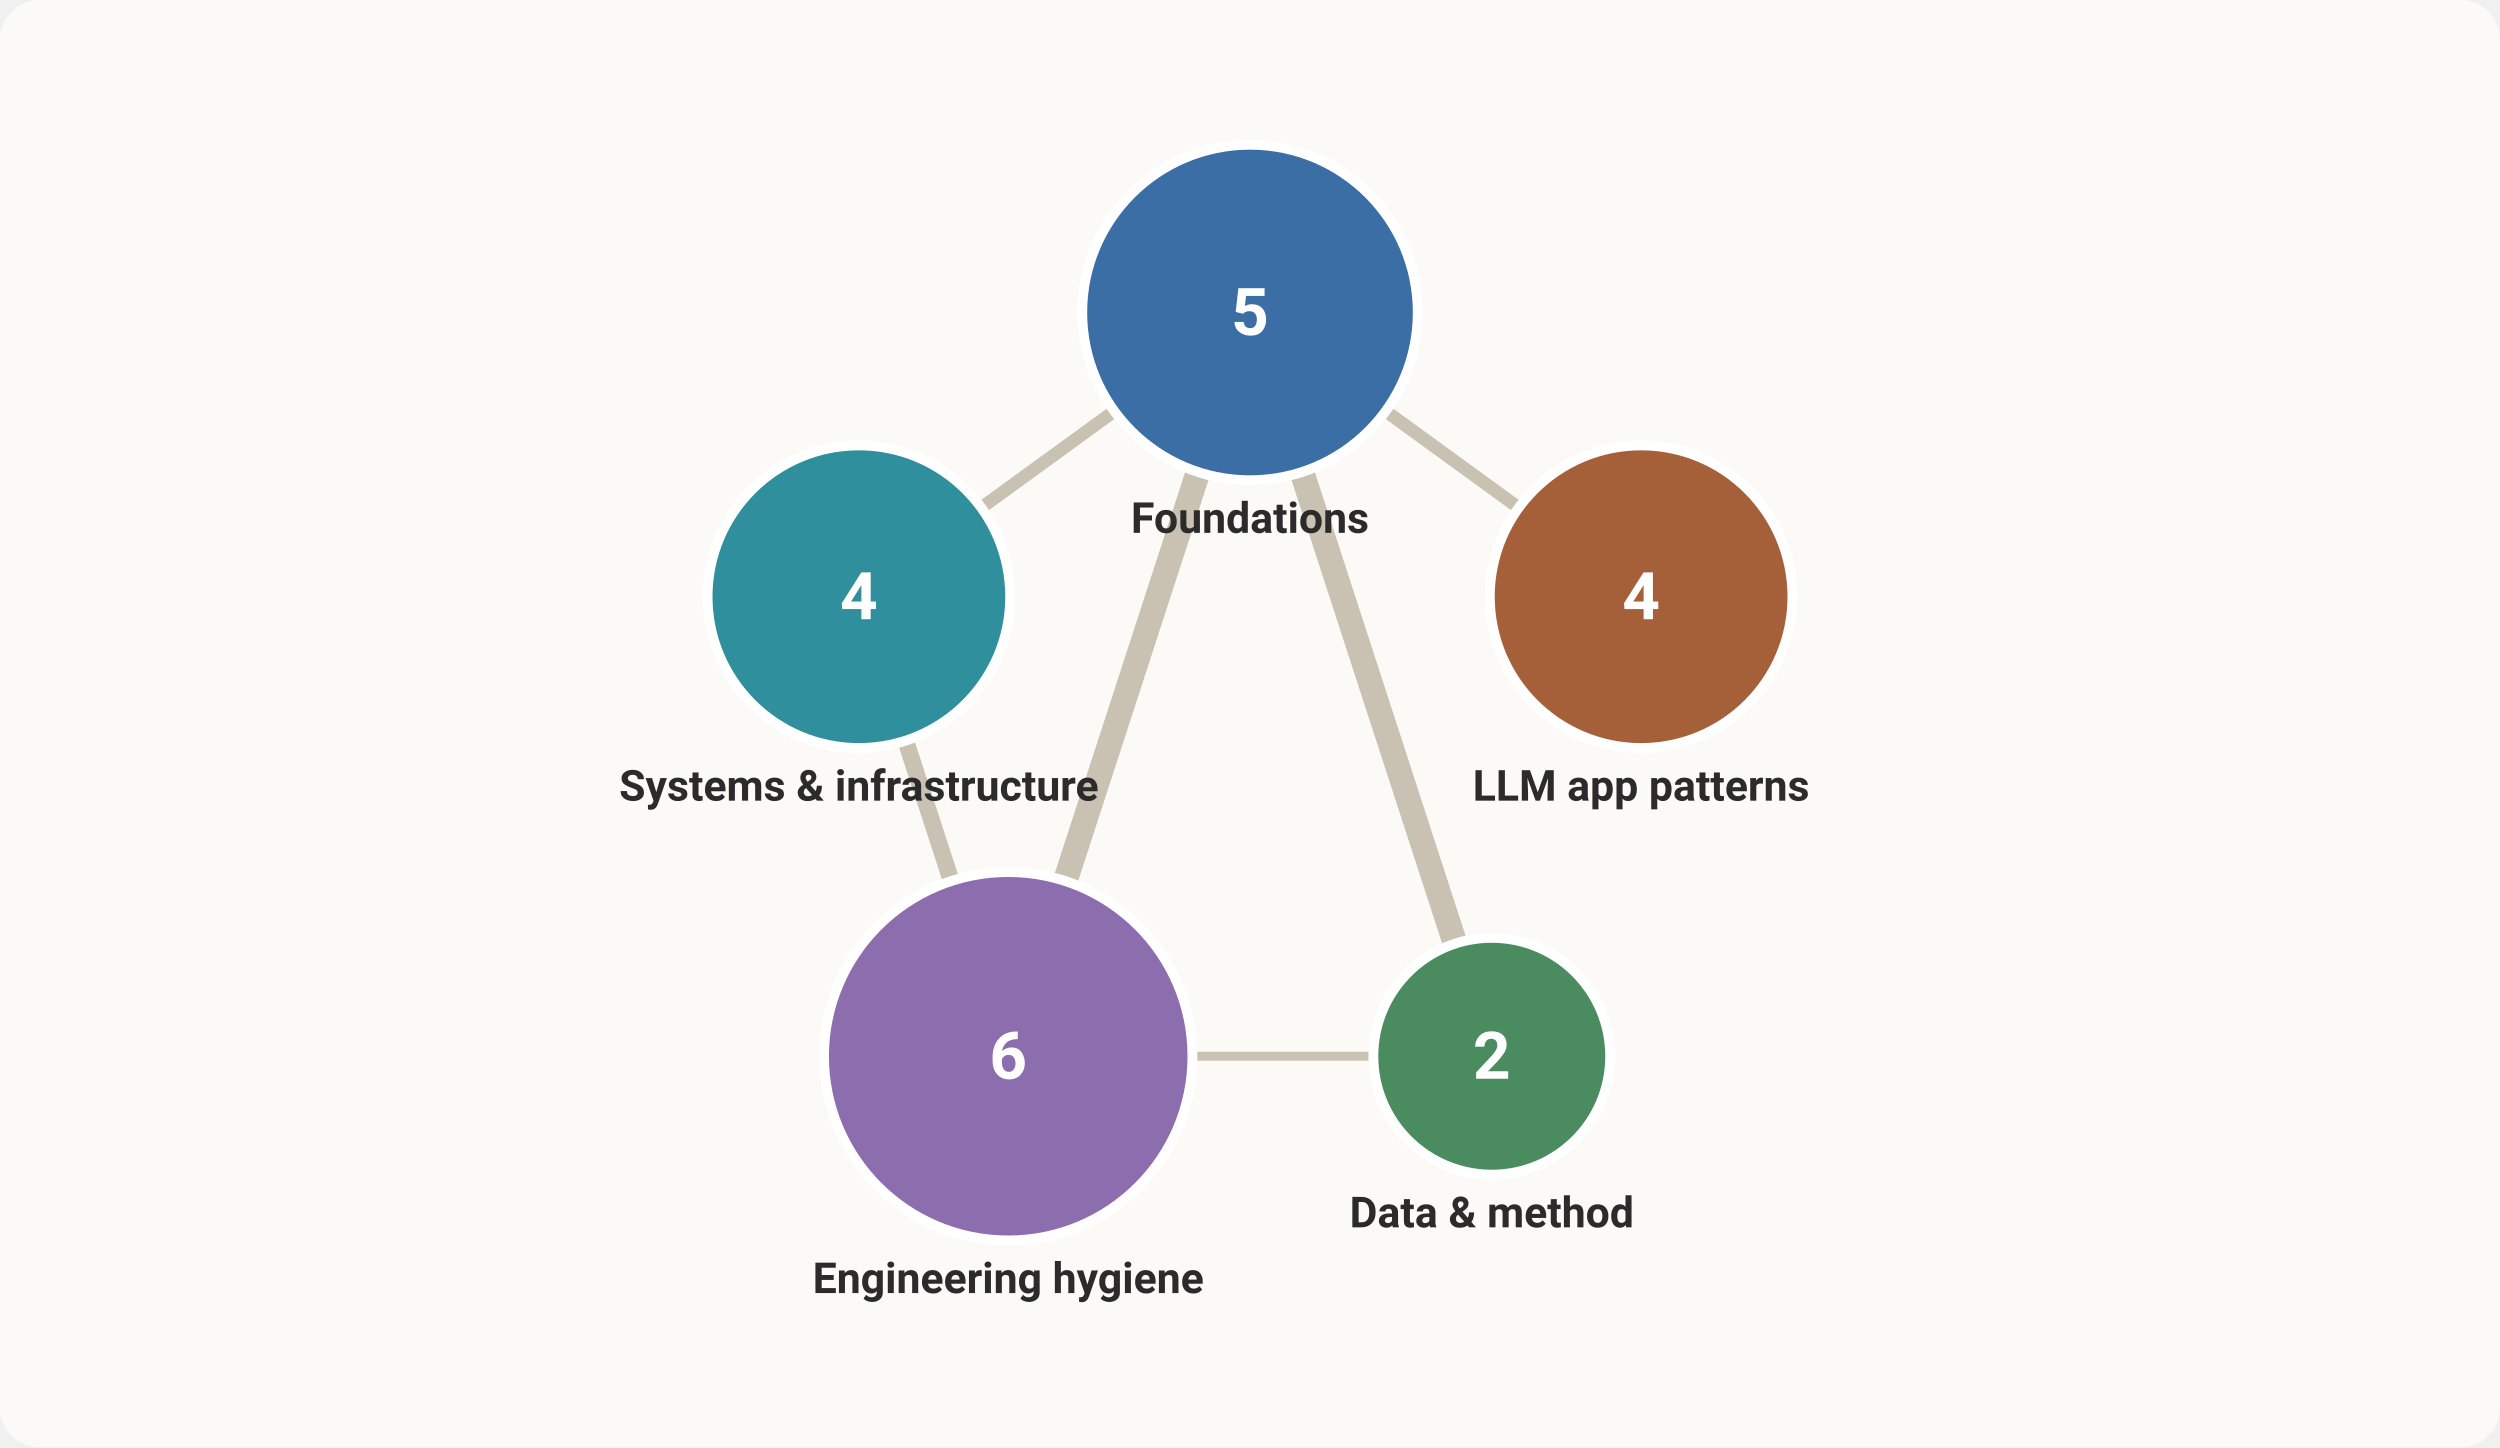
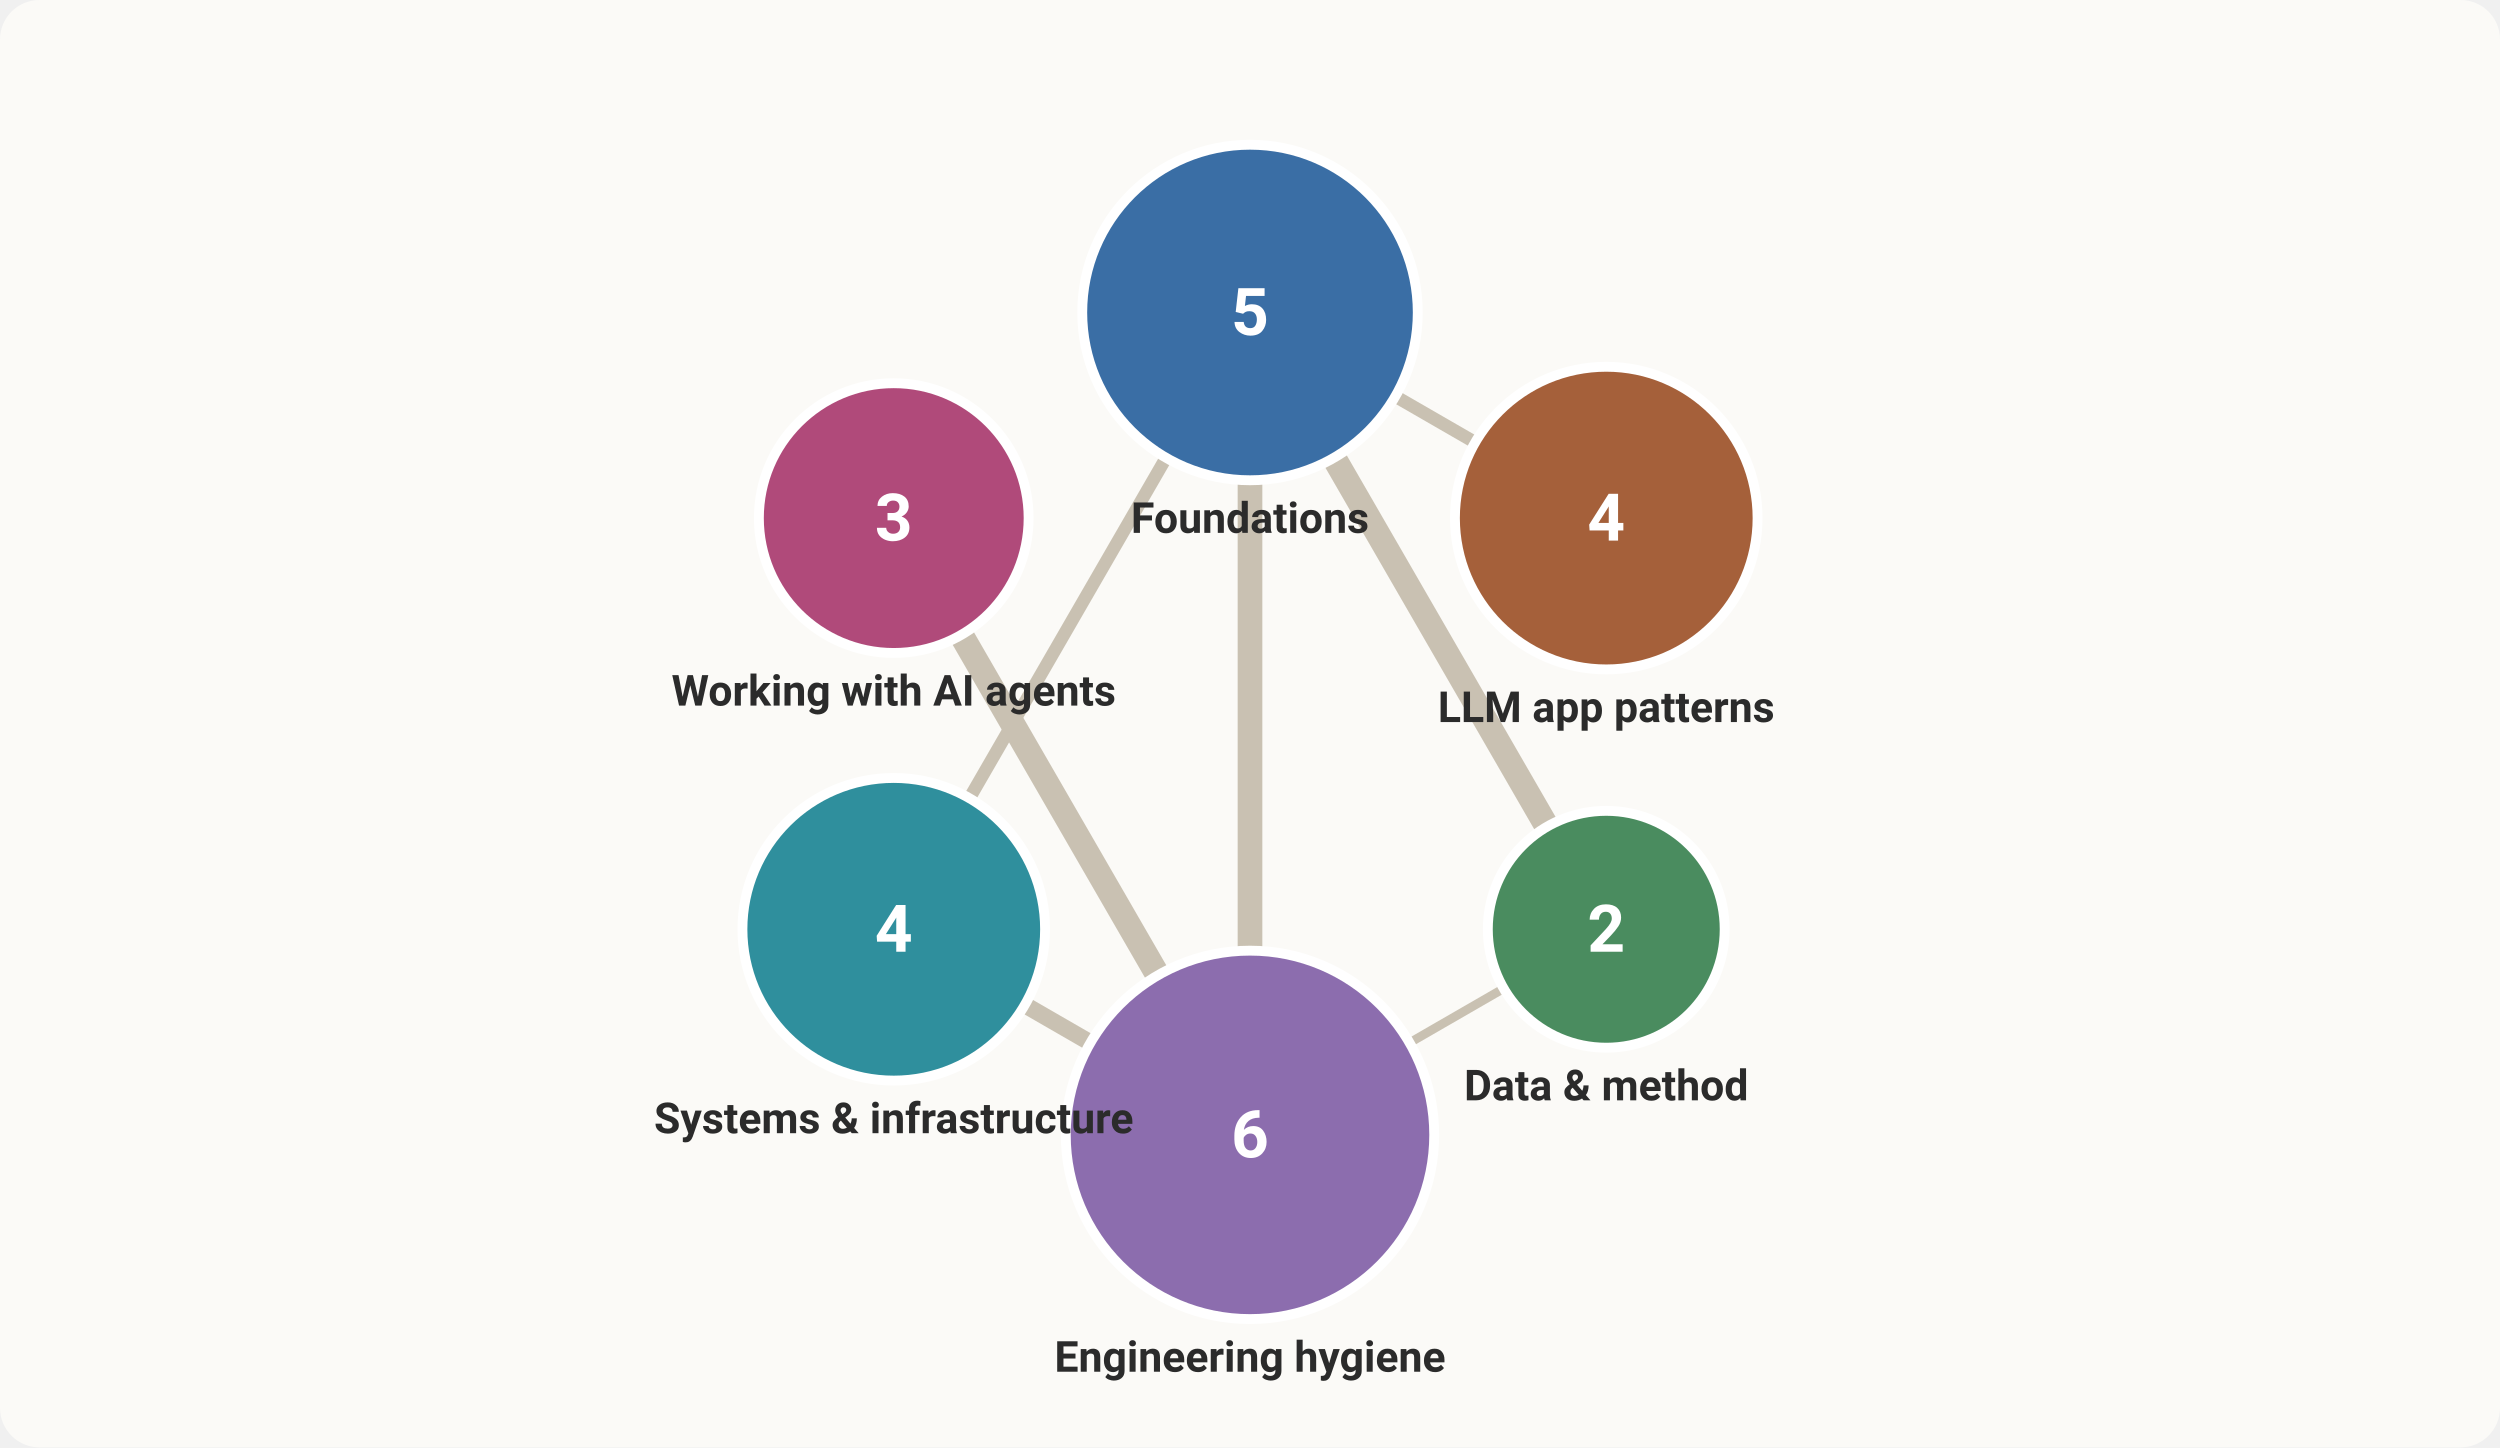
<svg xmlns="http://www.w3.org/2000/svg" viewBox="0 0 760 440" width="760" height="440" role="img" aria-labelledby="title desc" font-family="-apple-system,Segoe UI,Roboto,Helvetica,Arial,sans-serif">
  <rect x="0" y="0" width="760" height="440" rx="12" fill="#fbfaf7" />
-   <line x1="453.5" y1="321.1" x2="306.5" y2="321.1" stroke="#c9c1b2" stroke-width="2.7" stroke-linecap="round" />
-   <line x1="453.5" y1="321.1" x2="380.0" y2="95.0" stroke="#c9c1b2" stroke-width="7.5" stroke-linecap="round" />
-   <line x1="306.5" y1="321.1" x2="380.0" y2="95.0" stroke="#c9c1b2" stroke-width="7.5" stroke-linecap="round" />
-   <line x1="306.5" y1="321.1" x2="261.1" y2="181.4" stroke="#c9c1b2" stroke-width="5.1" stroke-linecap="round" />
-   <line x1="380.0" y1="95.0" x2="498.9" y2="181.4" stroke="#c9c1b2" stroke-width="3.9" stroke-linecap="round" />
-   <line x1="380.0" y1="95.0" x2="261.1" y2="181.4" stroke="#c9c1b2" stroke-width="3.9" stroke-linecap="round" />
+   <line x1="488.3" y1="282.5" x2="380.0" y2="345.0" stroke="#c9c1b2" stroke-width="2.7" stroke-linecap="round" />
+   <line x1="488.3" y1="282.5" x2="380.0" y2="95.0" stroke="#c9c1b2" stroke-width="7.5" stroke-linecap="round" />
+   <line x1="380.0" y1="345.0" x2="380.0" y2="95.0" stroke="#c9c1b2" stroke-width="7.5" stroke-linecap="round" />
+   <line x1="380.0" y1="345.0" x2="271.7" y2="282.5" stroke="#c9c1b2" stroke-width="5.1" stroke-linecap="round" />
+   <line x1="380.0" y1="345.0" x2="271.7" y2="157.5" stroke="#c9c1b2" stroke-width="7.5" stroke-linecap="round" />
+   <line x1="380.0" y1="95.0" x2="488.3" y2="157.5" stroke="#c9c1b2" stroke-width="3.9" stroke-linecap="round" />
+   <line x1="380.0" y1="95.0" x2="271.7" y2="282.5" stroke="#c9c1b2" stroke-width="3.9" stroke-linecap="round" />
  <circle cx="380.0" cy="95.0" r="51.0" fill="#3a6ea5" stroke="#fff" stroke-width="3" />
  <text x="380.0" y="95.0" text-anchor="middle" dominant-baseline="central" fill="#fff" font-weight="700" font-size="20">5</text>
  <text x="380.0" y="162.0" text-anchor="middle" fill="#2b2b2b" font-size="13" font-weight="600">Foundations</text>
-   <circle cx="498.9" cy="181.4" r="46.0" fill="#a5603a" stroke="#fff" stroke-width="3" />
-   <text x="498.9" y="181.4" text-anchor="middle" dominant-baseline="central" fill="#fff" font-weight="700" font-size="20">4</text>
-   <text x="498.9" y="243.4" text-anchor="middle" fill="#2b2b2b" font-size="13" font-weight="600">LLM app patterns</text>
-   <circle cx="453.5" cy="321.1" r="36.0" fill="#4a8c5f" stroke="#fff" stroke-width="3" />
-   <text x="453.5" y="321.1" text-anchor="middle" dominant-baseline="central" fill="#fff" font-weight="700" font-size="20">2</text>
-   <text x="453.5" y="373.1" text-anchor="middle" fill="#2b2b2b" font-size="13" font-weight="600">Data &amp; method</text>
-   <circle cx="306.5" cy="321.1" r="56.0" fill="#8c6dae" stroke="#fff" stroke-width="3" />
-   <text x="306.5" y="321.1" text-anchor="middle" dominant-baseline="central" fill="#fff" font-weight="700" font-size="20">6</text>
-   <text x="306.5" y="393.1" text-anchor="middle" fill="#2b2b2b" font-size="13" font-weight="600">Engineering hygiene</text>
-   <circle cx="261.1" cy="181.4" r="46.0" fill="#2f8f9d" stroke="#fff" stroke-width="3" />
-   <text x="261.1" y="181.4" text-anchor="middle" dominant-baseline="central" fill="#fff" font-weight="700" font-size="20">4</text>
-   <text x="261.1" y="243.4" text-anchor="middle" fill="#2b2b2b" font-size="13" font-weight="600">Systems &amp; infrastructure</text>
+   <circle cx="488.3" cy="157.5" r="46.0" fill="#a5603a" stroke="#fff" stroke-width="3" />
+   <text x="488.3" y="157.5" text-anchor="middle" dominant-baseline="central" fill="#fff" font-weight="700" font-size="20">4</text>
+   <text x="488.3" y="219.5" text-anchor="middle" fill="#2b2b2b" font-size="13" font-weight="600">LLM app patterns</text>
+   <circle cx="488.3" cy="282.5" r="36.0" fill="#4a8c5f" stroke="#fff" stroke-width="3" />
+   <text x="488.3" y="282.5" text-anchor="middle" dominant-baseline="central" fill="#fff" font-weight="700" font-size="20">2</text>
+   <text x="488.3" y="334.5" text-anchor="middle" fill="#2b2b2b" font-size="13" font-weight="600">Data &amp; method</text>
+   <circle cx="380.0" cy="345.0" r="56.0" fill="#8c6dae" stroke="#fff" stroke-width="3" />
+   <text x="380.0" y="345.0" text-anchor="middle" dominant-baseline="central" fill="#fff" font-weight="700" font-size="20">6</text>
+   <text x="380.0" y="417.0" text-anchor="middle" fill="#2b2b2b" font-size="13" font-weight="600">Engineering hygiene</text>
+   <circle cx="271.7" cy="282.5" r="46.0" fill="#2f8f9d" stroke="#fff" stroke-width="3" />
+   <text x="271.7" y="282.5" text-anchor="middle" dominant-baseline="central" fill="#fff" font-weight="700" font-size="20">4</text>
+   <text x="271.7" y="344.5" text-anchor="middle" fill="#2b2b2b" font-size="13" font-weight="600">Systems &amp; infrastructure</text>
+   <circle cx="271.7" cy="157.5" r="41.0" fill="#b04a7a" stroke="#fff" stroke-width="3" />
+   <text x="271.7" y="157.5" text-anchor="middle" dominant-baseline="central" fill="#fff" font-weight="700" font-size="20">3</text>
+   <text x="271.7" y="214.5" text-anchor="middle" fill="#2b2b2b" font-size="13" font-weight="600">Working with AI agents</text>
</svg>
